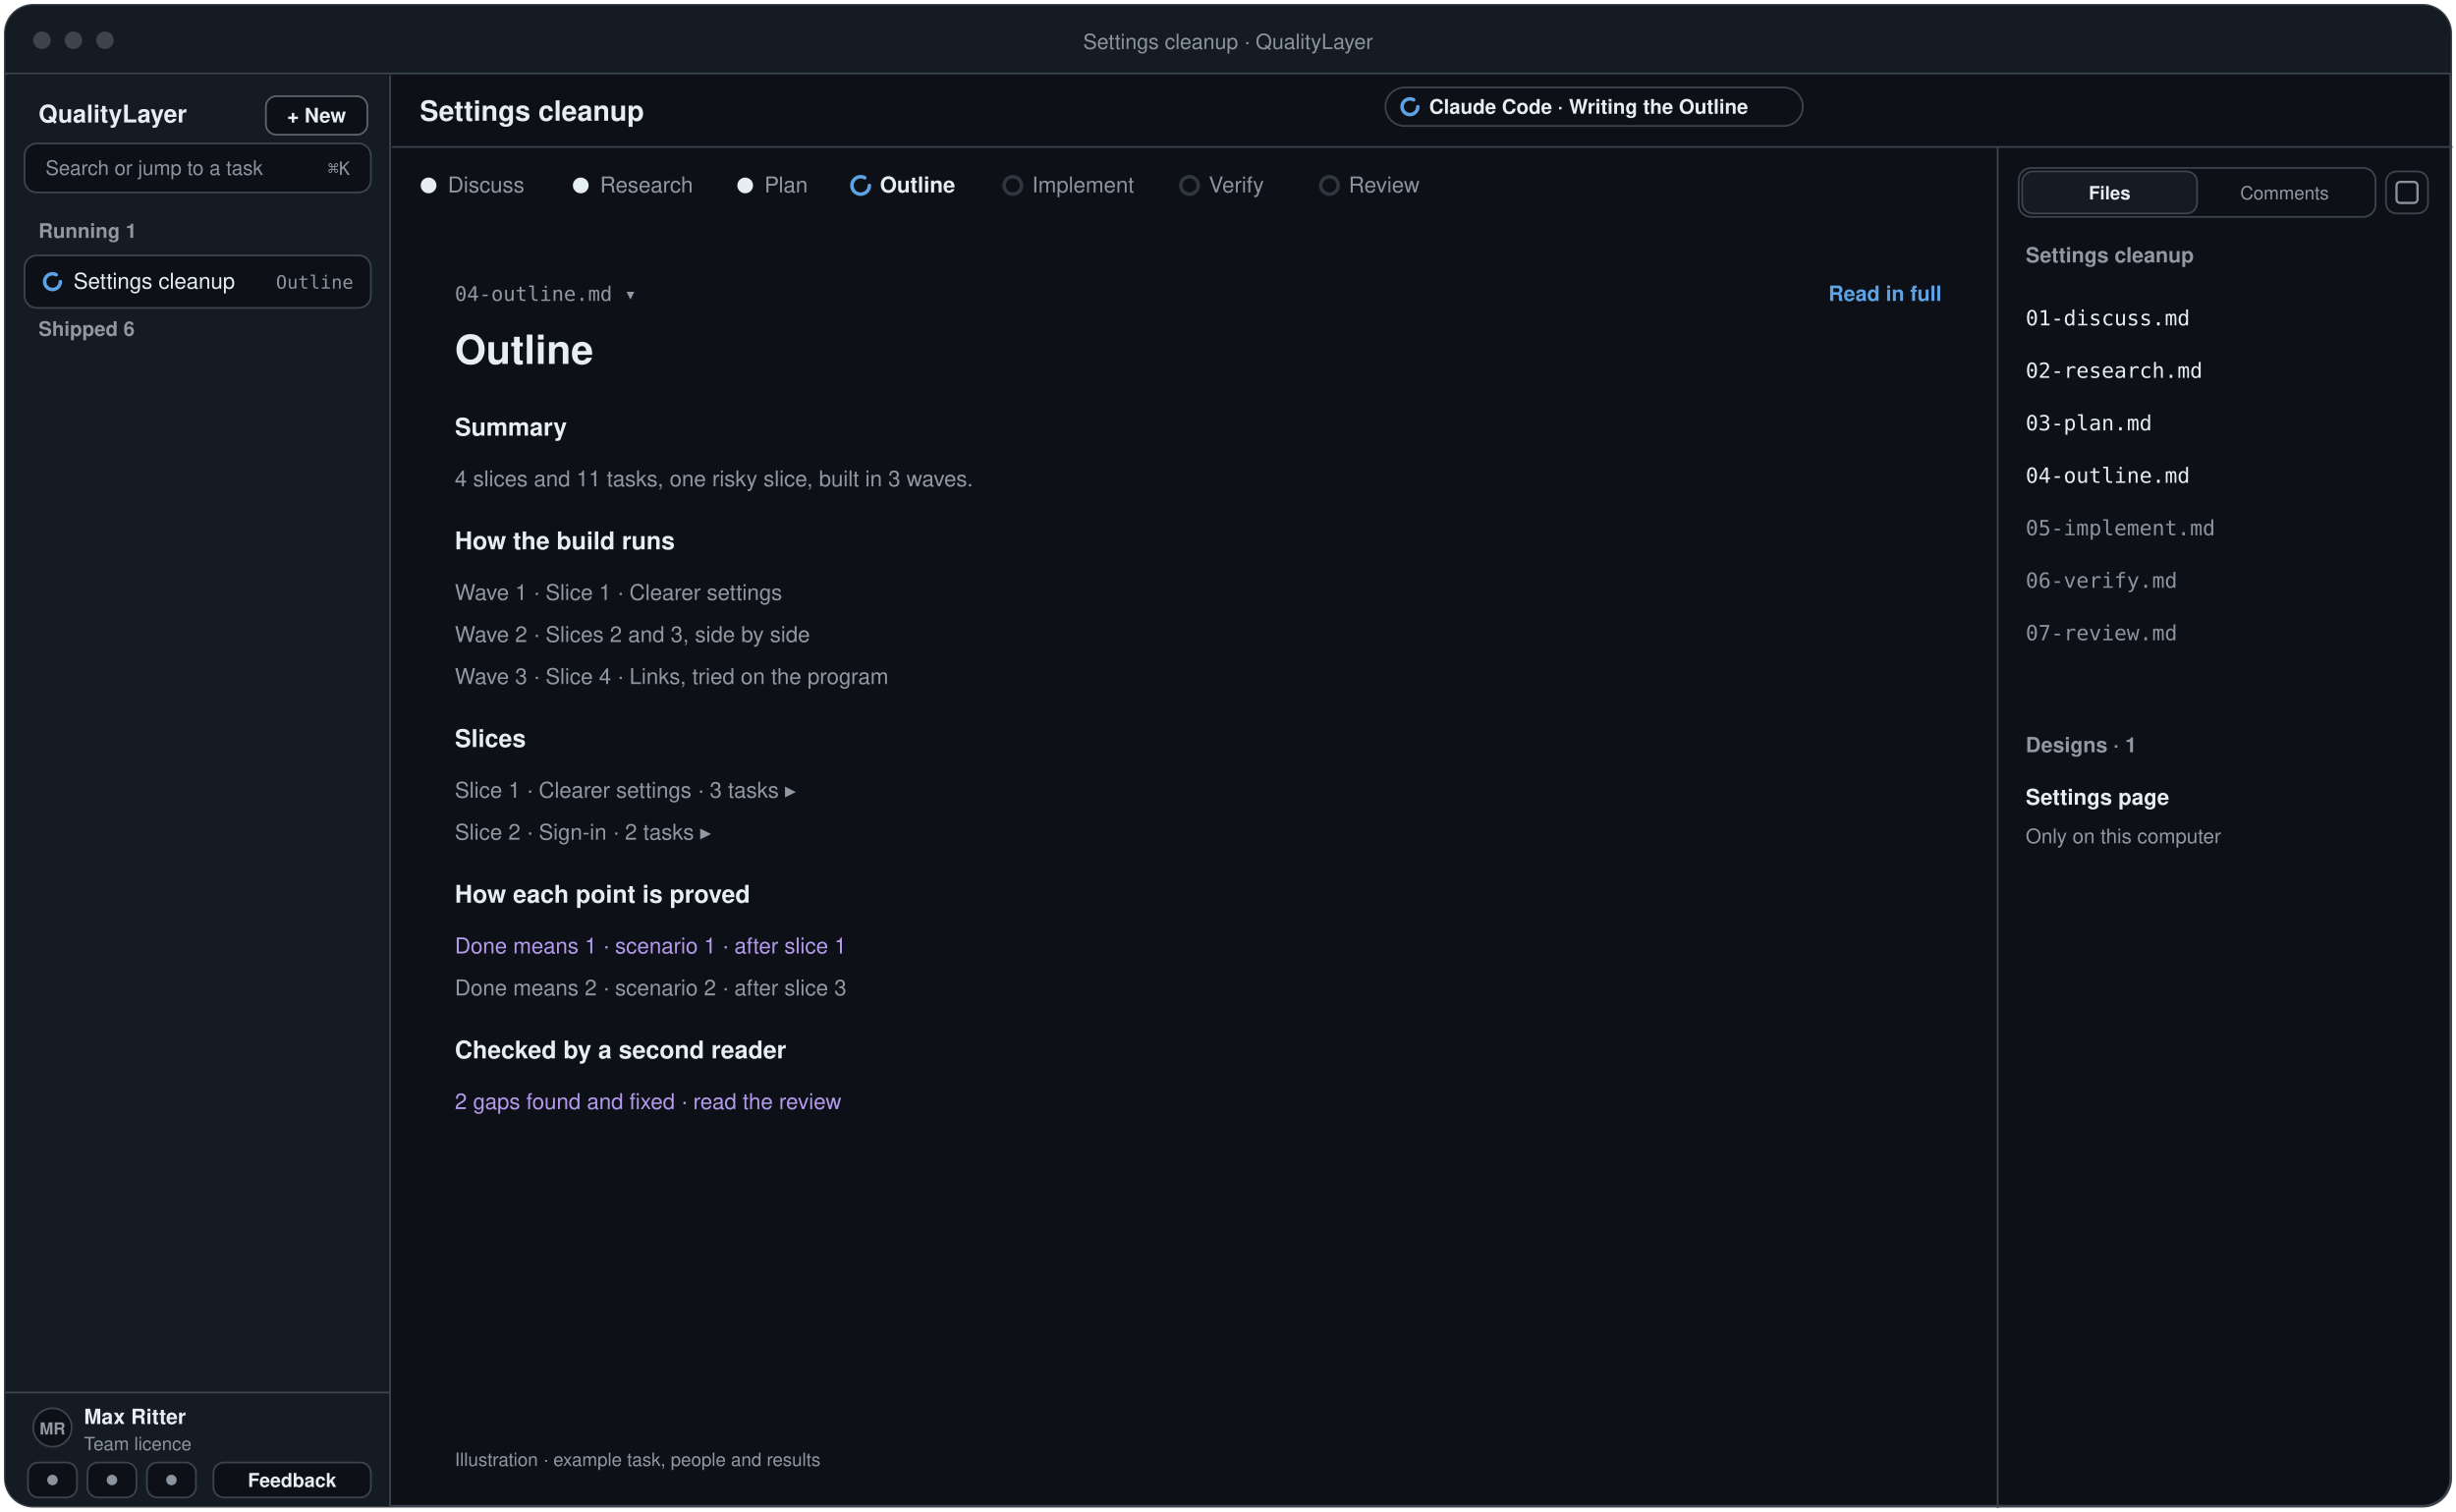
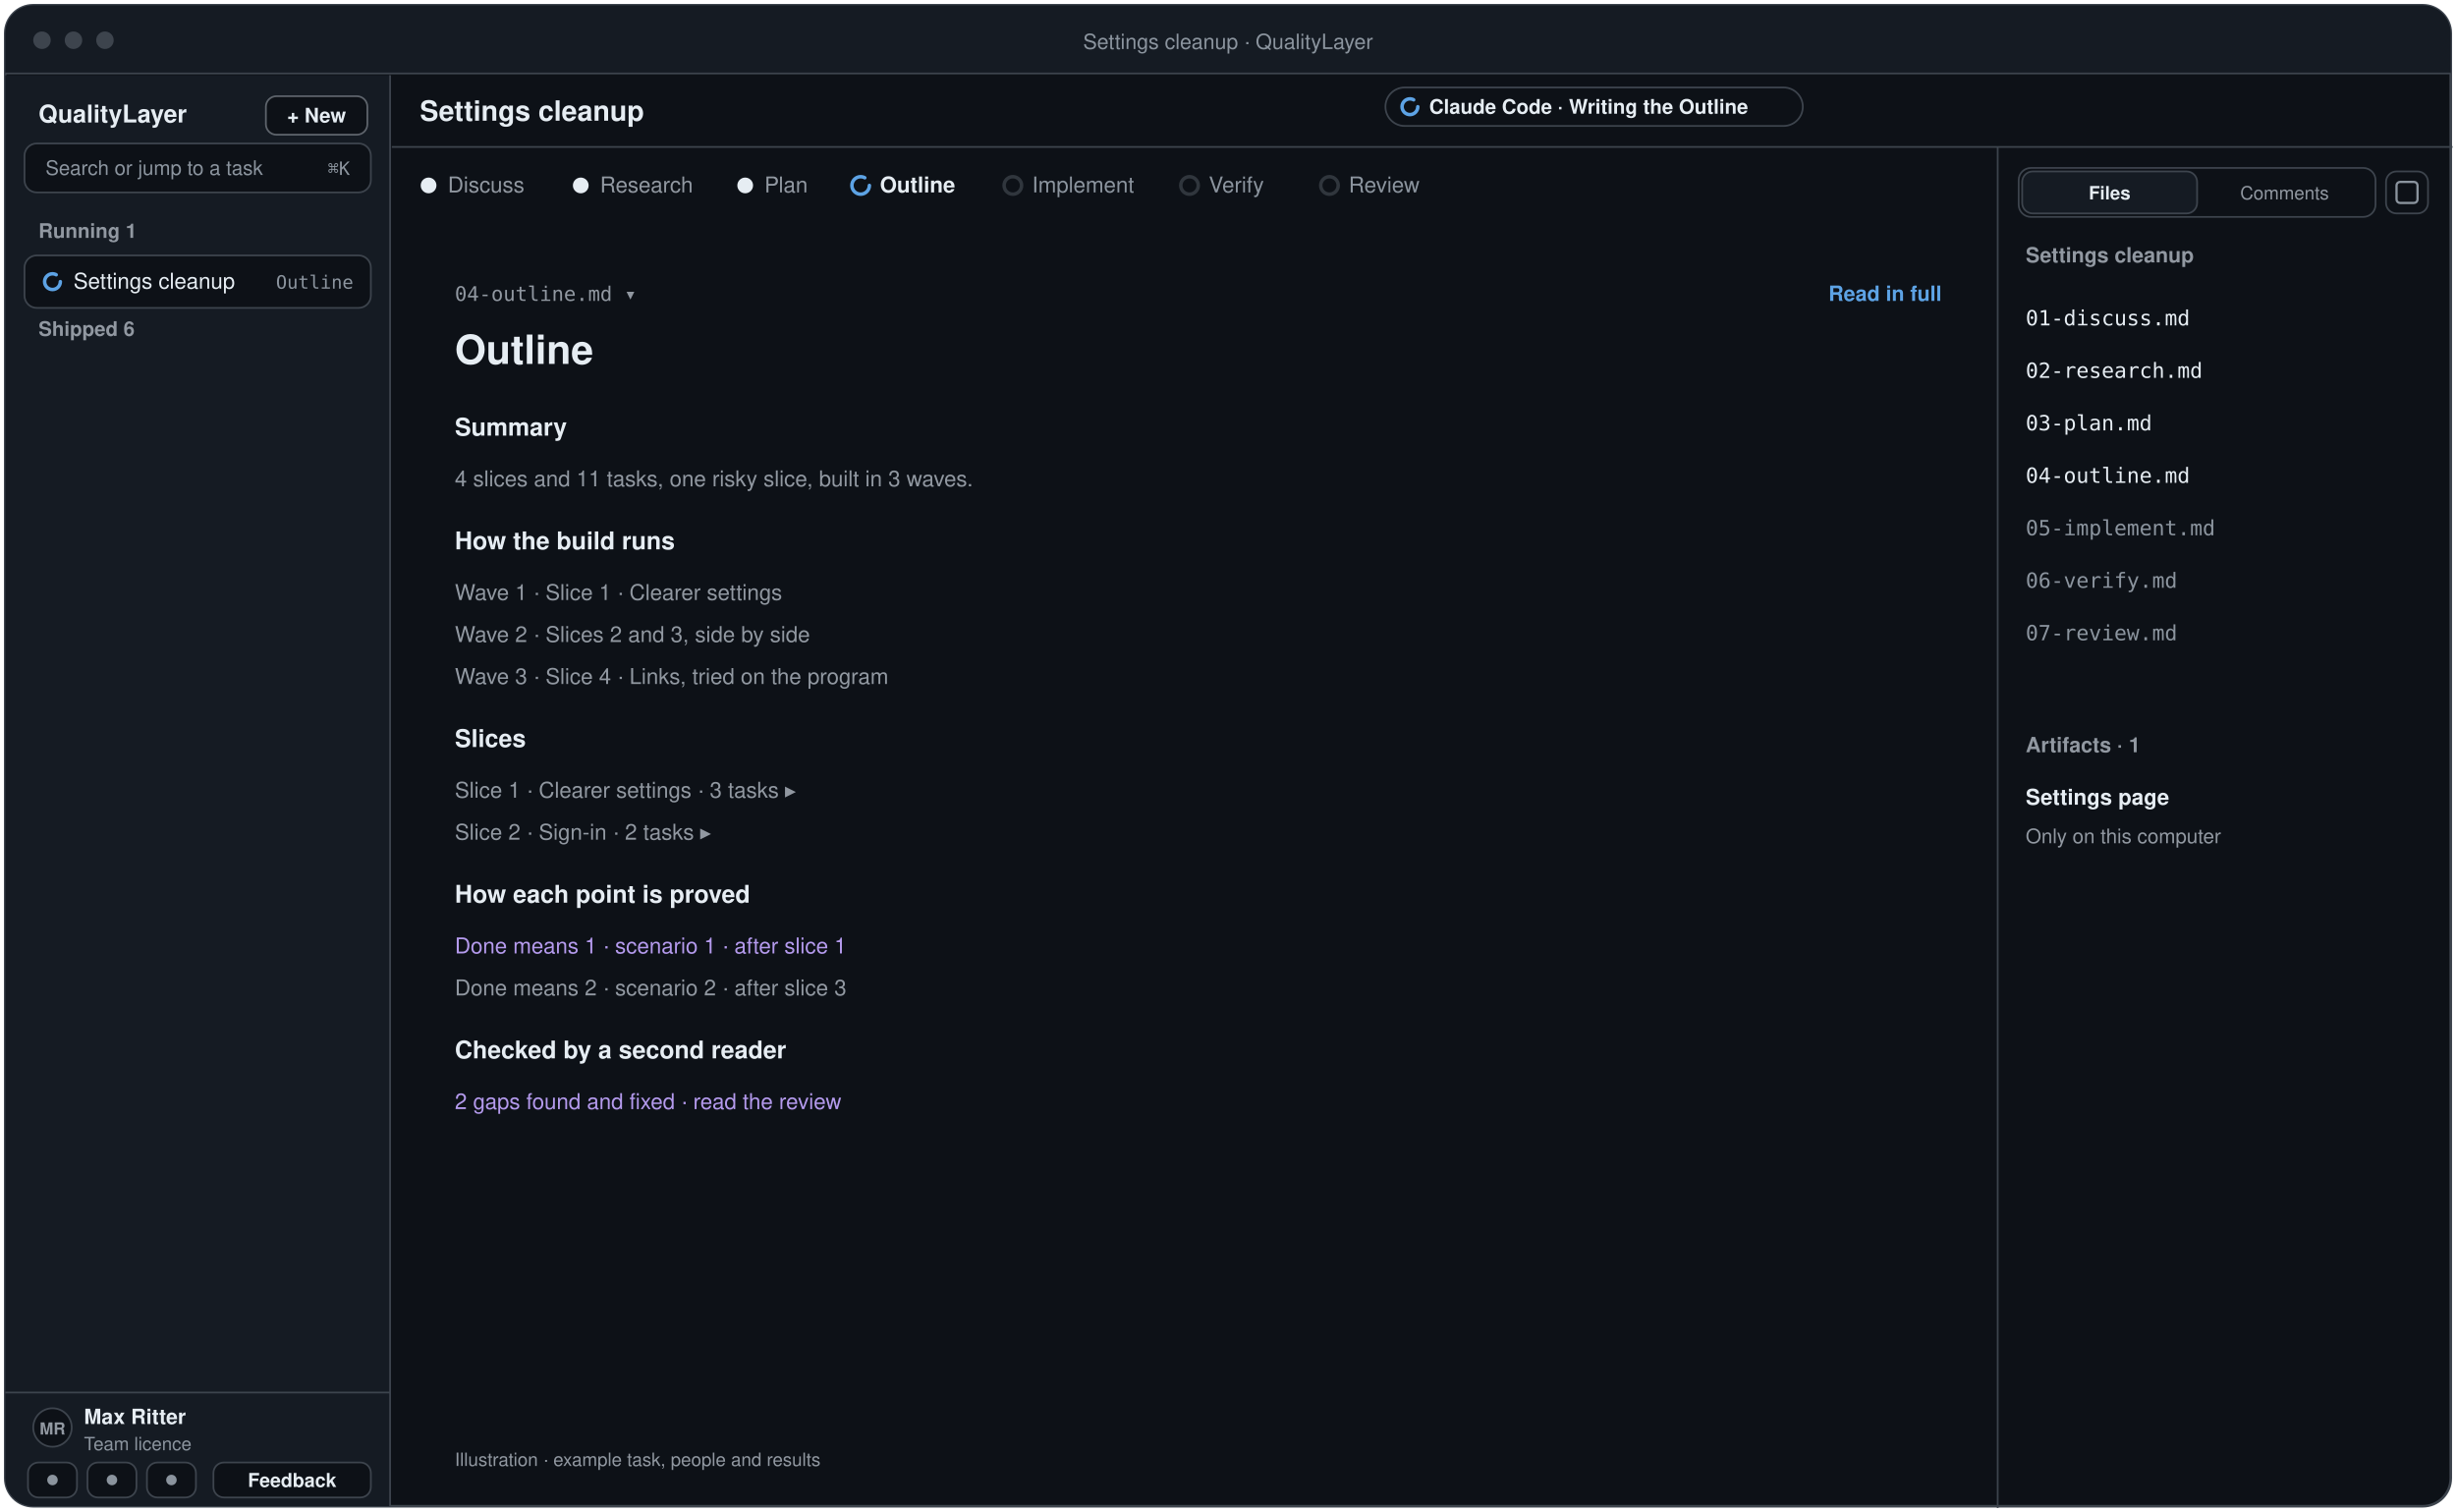
- <svg xmlns="http://www.w3.org/2000/svg" style="background:#0d1117" width="1404" height="864" viewBox="-2 -2 1404 864" role="img" aria-label="Outline: named agent status, one focused Your turn card above the work, visible own words and Send for questions, and Files / Comments with designs within Files">
+ <svg xmlns="http://www.w3.org/2000/svg" style="background:#0d1117" width="1404" height="864" viewBox="-2 -2 1404 864" role="img" aria-label="Outline: named agent status, one focused Your turn card above the work, visible own words and Send for questions, and Files / Comments with artifacts within Files">
  <rect x="1" y="1" width="1398" height="858" rx="16" fill="#0d1117" stroke="#3d444d" stroke-width="1.5" />
  <path d="M1 17 a16 16 0 0 1 16 -16 H1383 a16 16 0 0 1 16 16 V40 H1 Z" fill="#151b23" />
  <line x1="1" y1="40" x2="1399" y2="40" stroke="#3d444d" />
  <circle cx="22" cy="21" r="5" fill="#3d444d" />
  <circle cx="40" cy="21" r="5" fill="#3d444d" />
  <circle cx="58" cy="21" r="5" fill="#3d444d" />
  <text x="700.0" y="26" font-family="-apple-system, BlinkMacSystemFont, 'Segoe UI', 'Helvetica Neue', Helvetica, Arial, sans-serif" font-size="12" font-weight="500" fill="#8b949e" text-anchor="middle">Settings cleanup · QualityLayer</text>
  <path d="M1 41 H221 V859 H17 a16 16 0 0 1 -16 -16 Z" fill="#151b23" />
  <line x1="221" y1="41" x2="221" y2="859" stroke="#3d444d" />
  <text x="20" y="68" font-family="-apple-system, BlinkMacSystemFont, 'Segoe UI', 'Helvetica Neue', Helvetica, Arial, sans-serif" font-size="14" font-weight="700" fill="#e6edf3" text-anchor="start">QualityLayer</text>
  <rect x="150" y="53" width="58" height="22" rx="6" fill="#0d1117" stroke="#9198a1" stroke-opacity="0.6" />
  <text x="179" y="68" font-family="-apple-system, BlinkMacSystemFont, 'Segoe UI', 'Helvetica Neue', Helvetica, Arial, sans-serif" font-size="11.5" font-weight="600" fill="#e6edf3" text-anchor="middle">+ New</text>
  <rect x="12" y="80" width="198" height="28" rx="7" fill="#0d1117" stroke="#3d444d" />
  <text x="24" y="98" font-family="-apple-system, BlinkMacSystemFont, 'Segoe UI', 'Helvetica Neue', Helvetica, Arial, sans-serif" font-size="11.5" font-weight="400" fill="#8b949e" text-anchor="start">Search or jump to a task</text>
  <text x="198" y="98" font-family="ui-monospace, SFMono-Regular, Menlo, Consolas, monospace" font-size="10.5" font-weight="500" fill="#8b949e" text-anchor="end">⌘K</text>
  <text x="20" y="134" font-family="-apple-system, BlinkMacSystemFont, 'Segoe UI', 'Helvetica Neue', Helvetica, Arial, sans-serif" font-size="11.5" font-weight="650" fill="#9198a1" text-anchor="start">Running  1</text>
  <rect x="12" y="144" width="198" height="30" rx="7" fill="#0d1117" stroke="#3d444d" />
  <circle cx="28" cy="159" r="4.5" fill="none" stroke="#5da3e5" stroke-width="2" stroke-dasharray="23.4 5.4" stroke-linecap="round" />
  <text x="40" y="163" font-family="-apple-system, BlinkMacSystemFont, 'Segoe UI', 'Helvetica Neue', Helvetica, Arial, sans-serif" font-size="12.5" font-weight="500" fill="#e6edf3" text-anchor="start">Settings cleanup</text>
  <text x="200" y="163" font-family="ui-monospace, SFMono-Regular, Menlo, Consolas, monospace" font-size="10.5" font-weight="500" fill="#8b949e" text-anchor="end">Outline</text>
  <text x="20" y="190" font-family="-apple-system, BlinkMacSystemFont, 'Segoe UI', 'Helvetica Neue', Helvetica, Arial, sans-serif" font-size="11.5" font-weight="650" fill="#9198a1" text-anchor="start">Shipped  6</text>
  <line x1="1" y1="794" x2="221" y2="794" stroke="#3d444d" />
  <circle cx="28" cy="814" r="11" fill="#0d1117" stroke="#3d444d" />
  <text x="28" y="818" font-family="-apple-system, BlinkMacSystemFont, 'Segoe UI', 'Helvetica Neue', Helvetica, Arial, sans-serif" font-size="9.5" font-weight="650" fill="#9198a1" text-anchor="middle">MR</text>
  <text x="46" y="812" font-family="-apple-system, BlinkMacSystemFont, 'Segoe UI', 'Helvetica Neue', Helvetica, Arial, sans-serif" font-size="12" font-weight="600" fill="#e6edf3" text-anchor="start">Max Ritter</text>
  <text x="46" y="827" font-family="-apple-system, BlinkMacSystemFont, 'Segoe UI', 'Helvetica Neue', Helvetica, Arial, sans-serif" font-size="10.5" font-weight="400" fill="#8b949e" text-anchor="start">Team licence</text>
  <rect x="14" y="834" width="28" height="20" rx="6" fill="#0d1117" stroke="#3d444d" />
  <circle cx="28" cy="844" r="3" fill="#8b949e" />
  <rect x="48" y="834" width="28" height="20" rx="6" fill="#0d1117" stroke="#3d444d" />
  <circle cx="62" cy="844" r="3" fill="#8b949e" />
  <rect x="82" y="834" width="28" height="20" rx="6" fill="#0d1117" stroke="#3d444d" />
  <circle cx="96" cy="844" r="3" fill="#8b949e" />
  <rect x="120" y="834" width="90" height="20" rx="6" fill="#0d1117" stroke="#3d444d" />
  <text x="165" y="848" font-family="-apple-system, BlinkMacSystemFont, 'Segoe UI', 'Helvetica Neue', Helvetica, Arial, sans-serif" font-size="11" font-weight="600" fill="#e6edf3" text-anchor="middle">Feedback</text>
  <text x="238" y="67" font-family="-apple-system, BlinkMacSystemFont, 'Segoe UI', 'Helvetica Neue', Helvetica, Arial, sans-serif" font-size="16" font-weight="650" fill="#e6edf3" text-anchor="start">Settings cleanup</text>
  <circle cx="243" cy="104" r="4.5" fill="#e6edf3" />
  <text x="254" y="108" font-family="-apple-system, BlinkMacSystemFont, 'Segoe UI', 'Helvetica Neue', Helvetica, Arial, sans-serif" font-size="12.5" font-weight="400" fill="#9198a1">Discuss</text>
  <circle cx="330.0" cy="104" r="4.5" fill="#e6edf3" />
  <text x="341.0" y="108" font-family="-apple-system, BlinkMacSystemFont, 'Segoe UI', 'Helvetica Neue', Helvetica, Arial, sans-serif" font-size="12.5" font-weight="400" fill="#9198a1">Research</text>
  <circle cx="424.0" cy="104" r="4.5" fill="#e6edf3" />
  <text x="435.0" y="108" font-family="-apple-system, BlinkMacSystemFont, 'Segoe UI', 'Helvetica Neue', Helvetica, Arial, sans-serif" font-size="12.5" font-weight="400" fill="#9198a1">Plan</text>
  <circle cx="490.0" cy="104" r="5" fill="none" stroke="#5da3e5" stroke-width="2" stroke-dasharray="26.0 6.0" stroke-linecap="round" />
  <text x="501.0" y="108" font-family="-apple-system, BlinkMacSystemFont, 'Segoe UI', 'Helvetica Neue', Helvetica, Arial, sans-serif" font-size="12.5" font-weight="600" fill="#e6edf3">Outline</text>
  <circle cx="577.0" cy="104" r="5" fill="none" stroke="#30363d" stroke-width="2" />
  <text x="588.0" y="108" font-family="-apple-system, BlinkMacSystemFont, 'Segoe UI', 'Helvetica Neue', Helvetica, Arial, sans-serif" font-size="12.5" font-weight="400" fill="#8b949e">Implement</text>
  <circle cx="678.0" cy="104" r="5" fill="none" stroke="#30363d" stroke-width="2" />
  <text x="689.0" y="108" font-family="-apple-system, BlinkMacSystemFont, 'Segoe UI', 'Helvetica Neue', Helvetica, Arial, sans-serif" font-size="12.5" font-weight="400" fill="#8b949e">Verify</text>
  <circle cx="758.0" cy="104" r="5" fill="none" stroke="#30363d" stroke-width="2" />
  <text x="769.0" y="108" font-family="-apple-system, BlinkMacSystemFont, 'Segoe UI', 'Helvetica Neue', Helvetica, Arial, sans-serif" font-size="12.5" font-weight="400" fill="#8b949e">Review</text>
  <rect x="790" y="48" width="238.6" height="22" rx="11" fill="#0d1117" stroke="#3d444d" />
  <circle cx="804" cy="59" r="4.5" fill="none" stroke="#5da3e5" stroke-width="2" stroke-dasharray="23.4 5.4" stroke-linecap="round" />
  <text x="815" y="63" font-family="-apple-system, BlinkMacSystemFont, 'Segoe UI', 'Helvetica Neue', Helvetica, Arial, sans-serif" font-size="11.5" font-weight="600" fill="#e6edf3" text-anchor="start">Claude Code · Writing the Outline</text>
  <line x1="222" y1="82" x2="1400" y2="82" stroke="#3d444d" />
  <text x="258" y="170" font-family="ui-monospace, SFMono-Regular, Menlo, Consolas, monospace" font-size="11.5" font-weight="500" fill="#9198a1" text-anchor="start">04-outline.md  ▾</text>
  <text x="1108" y="170" font-family="-apple-system, BlinkMacSystemFont, 'Segoe UI', 'Helvetica Neue', Helvetica, Arial, sans-serif" font-size="12" font-weight="600" fill="#5da3e5" text-anchor="end">Read in full</text>
  <text x="258" y="206" font-family="-apple-system, BlinkMacSystemFont, 'Segoe UI', 'Helvetica Neue', Helvetica, Arial, sans-serif" font-size="23" font-weight="650" fill="#e6edf3" text-anchor="start">Outline</text>
  <text x="258" y="247" font-family="-apple-system, BlinkMacSystemFont, 'Segoe UI', 'Helvetica Neue', Helvetica, Arial, sans-serif" font-size="14" font-weight="650" fill="#e6edf3" text-anchor="start">Summary</text>
  <text x="258" y="276" font-family="-apple-system, BlinkMacSystemFont, 'Segoe UI', 'Helvetica Neue', Helvetica, Arial, sans-serif" font-size="12.5" font-weight="500" fill="#9198a1" text-anchor="start">4 slices and 11 tasks, one risky slice, built in 3 waves.</text>
  <text x="258" y="312" font-family="-apple-system, BlinkMacSystemFont, 'Segoe UI', 'Helvetica Neue', Helvetica, Arial, sans-serif" font-size="14" font-weight="650" fill="#e6edf3" text-anchor="start">How the build runs</text>
  <text x="258" y="341" font-family="-apple-system, BlinkMacSystemFont, 'Segoe UI', 'Helvetica Neue', Helvetica, Arial, sans-serif" font-size="12.5" font-weight="500" fill="#9198a1" text-anchor="start">Wave 1 · Slice 1 · Clearer settings</text>
  <text x="258" y="365" font-family="-apple-system, BlinkMacSystemFont, 'Segoe UI', 'Helvetica Neue', Helvetica, Arial, sans-serif" font-size="12.5" font-weight="500" fill="#9198a1" text-anchor="start">Wave 2 · Slices 2 and 3, side by side</text>
  <text x="258" y="389" font-family="-apple-system, BlinkMacSystemFont, 'Segoe UI', 'Helvetica Neue', Helvetica, Arial, sans-serif" font-size="12.5" font-weight="500" fill="#9198a1" text-anchor="start">Wave 3 · Slice 4 · Links, tried on the program</text>
  <text x="258" y="425" font-family="-apple-system, BlinkMacSystemFont, 'Segoe UI', 'Helvetica Neue', Helvetica, Arial, sans-serif" font-size="14" font-weight="650" fill="#e6edf3" text-anchor="start">Slices</text>
  <text x="258" y="454" font-family="-apple-system, BlinkMacSystemFont, 'Segoe UI', 'Helvetica Neue', Helvetica, Arial, sans-serif" font-size="12.5" font-weight="500" fill="#9198a1" text-anchor="start">Slice 1 · Clearer settings · 3 tasks ▸</text>
  <text x="258" y="478" font-family="-apple-system, BlinkMacSystemFont, 'Segoe UI', 'Helvetica Neue', Helvetica, Arial, sans-serif" font-size="12.5" font-weight="500" fill="#9198a1" text-anchor="start">Slice 2 · Sign-in · 2 tasks ▸</text>
  <text x="258" y="514" font-family="-apple-system, BlinkMacSystemFont, 'Segoe UI', 'Helvetica Neue', Helvetica, Arial, sans-serif" font-size="14" font-weight="650" fill="#e6edf3" text-anchor="start">How each point is proved</text>
  <text x="258" y="543" font-family="-apple-system, BlinkMacSystemFont, 'Segoe UI', 'Helvetica Neue', Helvetica, Arial, sans-serif" font-size="12.5" font-weight="500" fill="#b49aed" text-anchor="start">Done means 1 · scenario 1 · after slice 1</text>
  <text x="258" y="567" font-family="-apple-system, BlinkMacSystemFont, 'Segoe UI', 'Helvetica Neue', Helvetica, Arial, sans-serif" font-size="12.5" font-weight="500" fill="#9198a1" text-anchor="start">Done means 2 · scenario 2 · after slice 3</text>
  <text x="258" y="603" font-family="-apple-system, BlinkMacSystemFont, 'Segoe UI', 'Helvetica Neue', Helvetica, Arial, sans-serif" font-size="14" font-weight="650" fill="#e6edf3" text-anchor="start">Checked by a second reader</text>
  <text x="258" y="632" font-family="-apple-system, BlinkMacSystemFont, 'Segoe UI', 'Helvetica Neue', Helvetica, Arial, sans-serif" font-size="12.5" font-weight="500" fill="#b49aed" text-anchor="start">2 gaps found and fixed · read the review</text>
  <line x1="1140" y1="82" x2="1140" y2="860" stroke="#3d444d" />
  <rect x="1152" y="94" width="204" height="28" rx="7" fill="#0d1117" stroke="#3d444d" />
  <rect x="1154.0" y="96" width="100.0" height="24" rx="6" fill="#151b23" stroke="#3d444d" />
  <text x="1204.0" y="112" font-family="-apple-system, BlinkMacSystemFont, 'Segoe UI', 'Helvetica Neue', Helvetica, Arial, sans-serif" font-size="10.5" font-weight="600" fill="#e6edf3" text-anchor="middle">Files</text>
  <text x="1304.0" y="112" font-family="-apple-system, BlinkMacSystemFont, 'Segoe UI', 'Helvetica Neue', Helvetica, Arial, sans-serif" font-size="10.5" font-weight="500" fill="#9198a1" text-anchor="middle">Comments</text>
  <rect x="1362" y="96" width="24" height="24" rx="6" fill="#0d1117" stroke="#3d444d" />
  <rect x="1368" y="102" width="12" height="12" rx="2" fill="none" stroke="#8b949e" stroke-width="1.3" />
  <text x="1156" y="148" font-family="-apple-system, BlinkMacSystemFont, 'Segoe UI', 'Helvetica Neue', Helvetica, Arial, sans-serif" font-size="12" font-weight="600" fill="#9198a1" text-anchor="start">Settings cleanup</text>
  <text x="1156" y="184" font-family="ui-monospace, SFMono-Regular, Menlo, Consolas, monospace" font-size="12" font-weight="500" fill="#e6edf3" text-anchor="start">01-discuss.md</text>
  <text x="1156" y="214" font-family="ui-monospace, SFMono-Regular, Menlo, Consolas, monospace" font-size="12" font-weight="500" fill="#e6edf3" text-anchor="start">02-research.md</text>
  <text x="1156" y="244" font-family="ui-monospace, SFMono-Regular, Menlo, Consolas, monospace" font-size="12" font-weight="500" fill="#e6edf3" text-anchor="start">03-plan.md</text>
  <text x="1156" y="274" font-family="ui-monospace, SFMono-Regular, Menlo, Consolas, monospace" font-size="12" font-weight="500" fill="#e6edf3" text-anchor="start">04-outline.md</text>
  <text x="1156" y="304" font-family="ui-monospace, SFMono-Regular, Menlo, Consolas, monospace" font-size="12" font-weight="500" fill="#8b949e" text-anchor="start">05-implement.md</text>
  <text x="1156" y="334" font-family="ui-monospace, SFMono-Regular, Menlo, Consolas, monospace" font-size="12" font-weight="500" fill="#8b949e" text-anchor="start">06-verify.md</text>
  <text x="1156" y="364" font-family="ui-monospace, SFMono-Regular, Menlo, Consolas, monospace" font-size="12" font-weight="500" fill="#8b949e" text-anchor="start">07-review.md</text>
-   <text x="1156" y="428" font-family="-apple-system, BlinkMacSystemFont, 'Segoe UI', 'Helvetica Neue', Helvetica, Arial, sans-serif" font-size="12" font-weight="600" fill="#9198a1" text-anchor="start">Designs · 1</text>
+   <text x="1156" y="428" font-family="-apple-system, BlinkMacSystemFont, 'Segoe UI', 'Helvetica Neue', Helvetica, Arial, sans-serif" font-size="12" font-weight="600" fill="#9198a1" text-anchor="start">Artifacts · 1</text>
  <text x="1156" y="458" font-family="-apple-system, BlinkMacSystemFont, 'Segoe UI', 'Helvetica Neue', Helvetica, Arial, sans-serif" font-size="12.5" font-weight="600" fill="#e6edf3" text-anchor="start">Settings page</text>
  <text x="1156" y="480" font-family="-apple-system, BlinkMacSystemFont, 'Segoe UI', 'Helvetica Neue', Helvetica, Arial, sans-serif" font-size="11.5" font-weight="400" fill="#9198a1" text-anchor="start">Only on this computer</text>
  <text x="258" y="836" font-family="-apple-system, BlinkMacSystemFont, 'Segoe UI', 'Helvetica Neue', Helvetica, Arial, sans-serif" font-size="10.5" font-weight="400" fill="#9198a1" text-anchor="start">Illustration · example task, people and results</text>
</svg>
